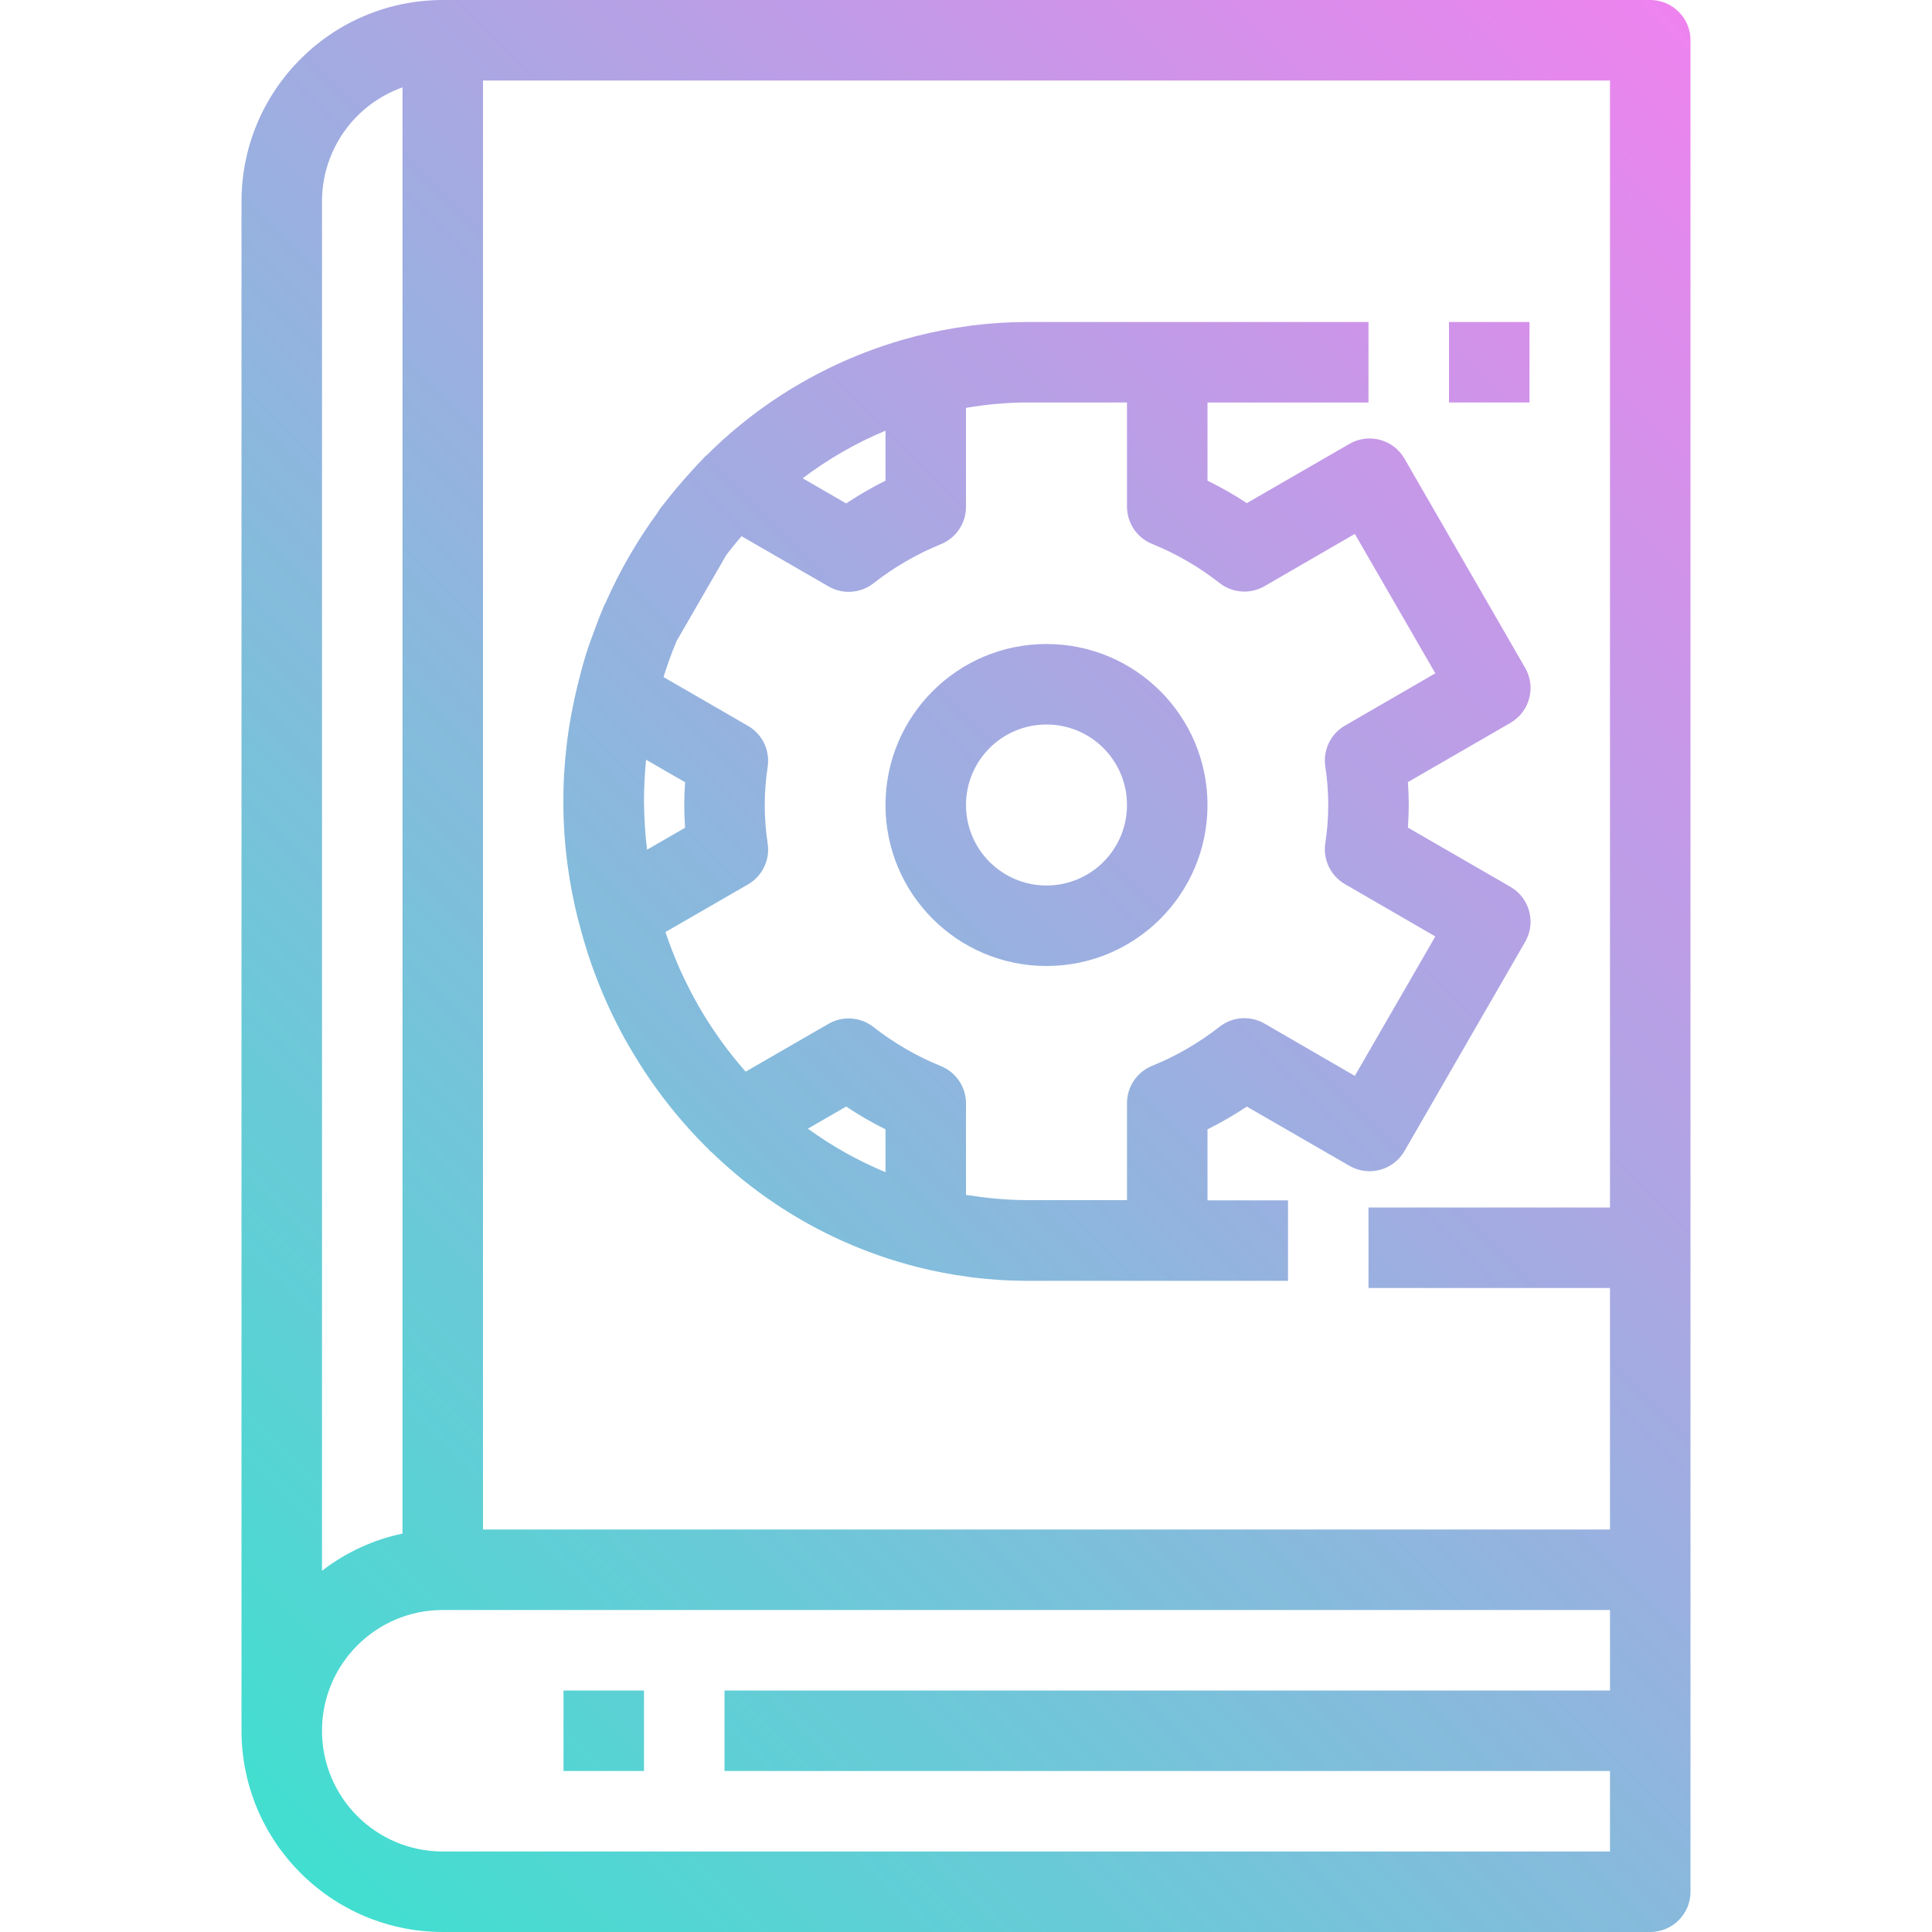
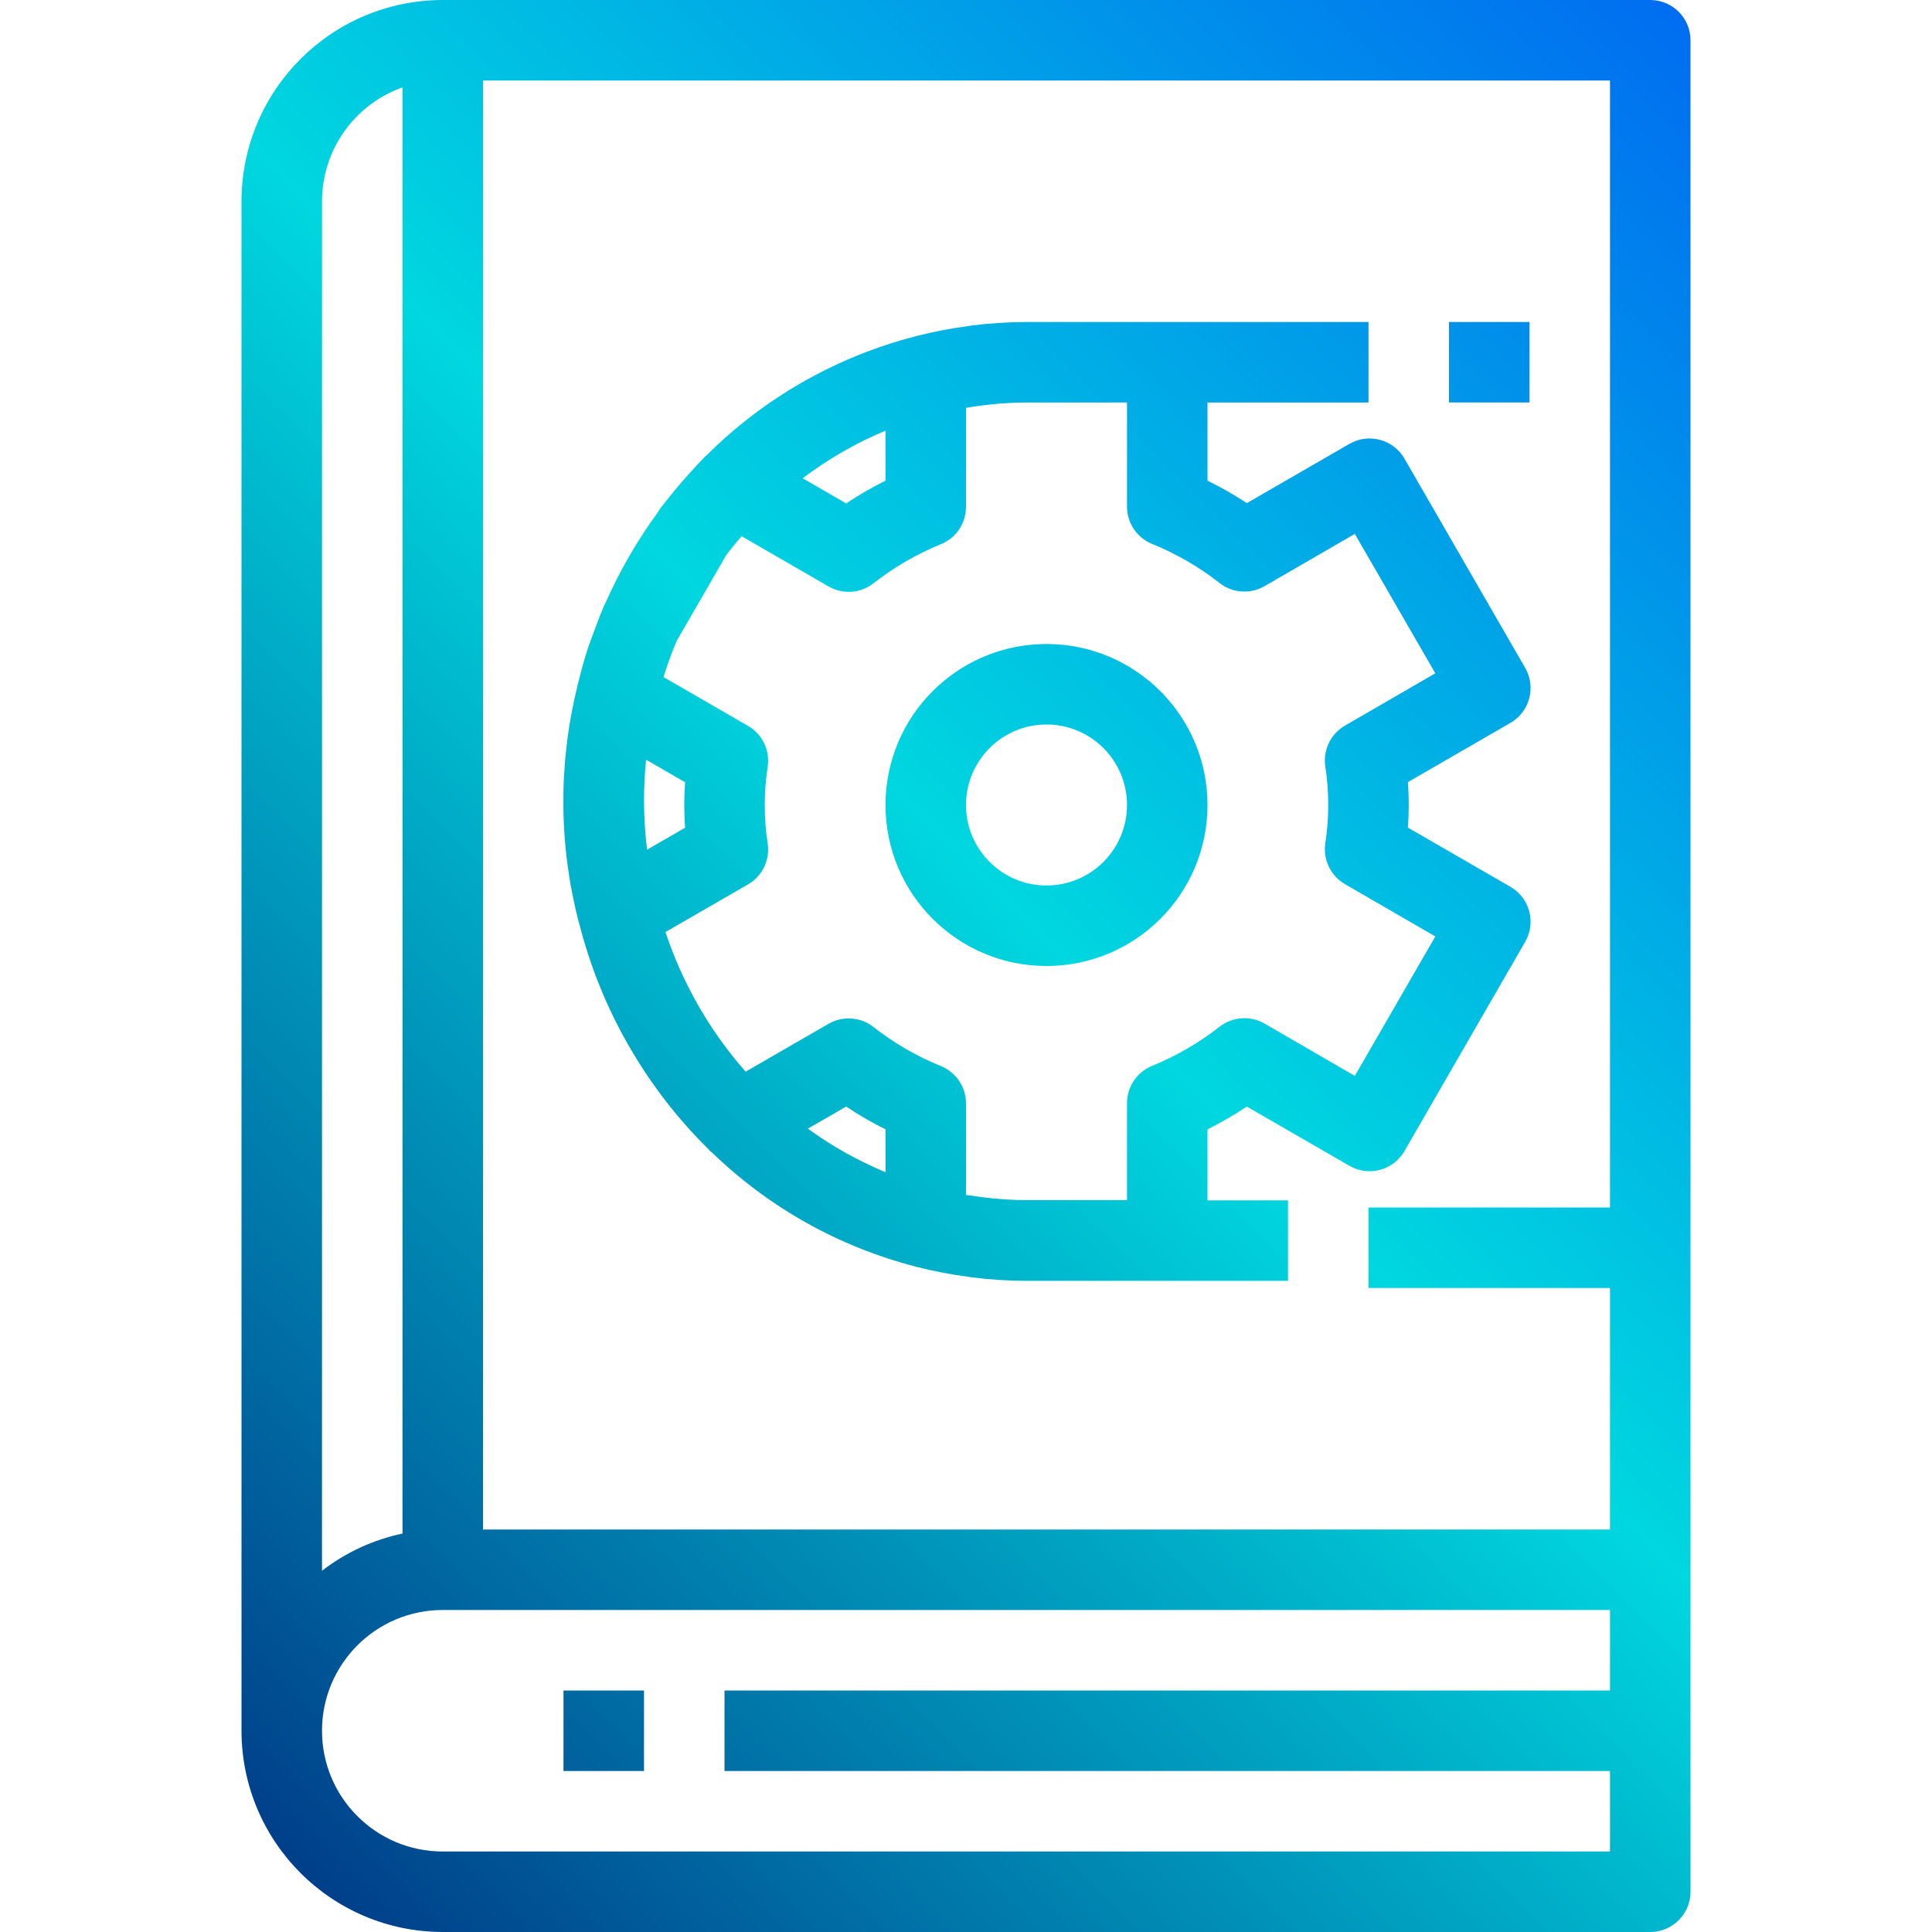
<svg xmlns="http://www.w3.org/2000/svg" height="384pt" viewBox="-48 0 384 384" width="384pt">
  <linearGradient id="a" gradientUnits="userSpaceOnUse" x1="-7.576" x2="314.352" y1="352.96" y2="31.04">
-     <stop offset="0" stop-color="#41dfd0" />
-     <stop offset="1" stop-color="#ee83ef" />
+     <stop offset="0" stop-color="#003f8a" />
+     <stop offset=".518" stop-color="#00d7df" />
+     <stop offset="1" stop-color="#006df0" />
  </linearGradient>
  <path d="m40 0c-22.082.027-39.973 17.918-40 40v304c.027 22.082 17.918 39.973 40 40h240c4.418 0 8-3.582 8-8v-368c0-4.418-3.582-8-8-8zm232 240h-48v16h48v48h-224v-288h224zm-240-222.633v287.434c-5.82 1.234-11.289 3.762-16 7.398v-272.199c.012-10.168 6.418-19.23 16-22.633zm8 350.633c-13.254 0-24-10.746-24-24s10.746-24 24-24h232v16h-176v16h176v16zm24-32h16v16h-16zm64-176c0 17.672 14.328 32 32 32s32-14.328 32-32-14.328-32-32-32-32 14.328-32 32zm32-16c8.836 0 16 7.164 16 16s-7.164 16-16 16-16-7.164-16-16 7.164-16 16-16zm-92.93 39.305v.102c0 .082.059.152.074.234 2.121 8.332 5.352 16.348 9.598 23.824.234.406.473.801.715 1.215 4.227 7.219 9.383 13.852 15.344 19.719.137.137.246.297.375.426.129.129.184.113.266.176 11.293 10.961 25.246 18.793 40.488 22.727l.117.051.273.055c3.379.855 6.809 1.508 10.266 1.961l.605.094c3.531.441 7.082.672 10.641.688h52.168v-16h-16v-14.109c2.699-1.344 5.309-2.855 7.816-4.527l20.391 11.773c1.84 1.062 4.023 1.352 6.074.805 2.055-.551 3.801-1.891 4.863-3.73l24-41.602c2.207-3.828.891-8.723-2.938-10.926l-20.375-11.77c.113-1.602.168-3.055.168-4.52s-.055-2.953-.168-4.52l20.375-11.77c3.828-2.207 5.145-7.098 2.938-10.926l-24-41.602c-1.062-1.84-2.809-3.184-4.863-3.73-2.051-.551-4.234-.262-6.074.801l-20.391 11.777c-2.508-1.652-5.121-3.141-7.816-4.465v-15.535h32v-16h-68.176c-3.555.02-7.105.25-10.633.688l-.703.113c-3.438.449-6.848 1.105-10.207 1.961-.082 0-.168 0-.25.047l-.109.047c-15.703 4.043-30.035 12.215-41.508 23.672-.078.082-.184.113-.262.191-.082.082-.312.344-.465.504-.801.801-1.598 1.688-2.359 2.539-.969 1.062-1.922 2.133-2.848 3.246-.93 1.113-1.738 2.121-2.578 3.199-.207.273-.43.527-.637.801-.188.254-.359.523-.512.801l-.066.102c-4.074 5.578-7.539 11.578-10.328 17.898-.156.273-.301.555-.422.848-.043.098-.074.199-.113.297-.871 2.047-1.602 4.16-2.398 6.277-.18.512-.371 1-.539 1.512-.797 2.402-1.43 4.801-2.023 7.203-.047.191-.109.375-.16.566v.113c-3.758 15.348-3.641 31.387.336 46.68zm21.098-18.785-7.559 4.359c-.387-3.184-.59-6.391-.609-9.598 0-2.801.145-5.602.414-8.281l7.754 4.473c-.113 1.598-.168 3.055-.168 4.52 0 1.465.055 2.961.168 4.527zm39.832 68.457c-5.465-2.262-10.645-5.168-15.426-8.648l7.609-4.391c2.508 1.672 5.117 3.184 7.816 4.527zm48-152.977v20.695c0 3.262 1.977 6.195 5 7.418 4.805 1.953 9.316 4.566 13.398 7.766 2.57 2.012 6.102 2.262 8.93.633l17.953-10.398 16 27.711-17.961 10.398c-2.809 1.625-4.355 4.785-3.922 8 .801 5.137.801 10.367 0 15.504-.434 3.215 1.113 6.375 3.922 8l17.961 10.402-16 27.711-17.953-10.398c-2.828-1.633-6.359-1.383-8.93.629-4.082 3.199-8.594 5.816-13.398 7.77-3.023 1.223-5 4.156-5 7.418v19.27h-20.176c-2.199 0-4.359-.152-6.512-.344-1.449-.137-2.914-.336-4.383-.566l-.93-.105v-18.207c0-3.262-1.977-6.195-5-7.418-4.805-1.953-9.316-4.566-13.398-7.766-2.57-2.012-6.102-2.262-8.93-.633l-16.465 9.512-.473-.543c-1.453-1.68-2.844-3.422-4.168-5.227-.246-.344-.496-.688-.734-1.039-1.312-1.855-2.543-3.766-3.688-5.734-.168-.289-.336-.57-.496-.855-1.207-2.137-2.316-4.32-3.328-6.555l-.184-.398c-1.066-2.41-2.023-4.879-2.871-7.402l16.414-9.469c2.809-1.625 4.355-4.785 3.922-8-.801-5.137-.801-10.367 0-15.504.434-3.215-1.113-6.375-3.922-8l-16.801-9.707c.758-2.438 1.613-4.793 2.57-7.07l.062-.145 9.816-16.984.184-.262c.688-.914 1.41-1.785 2.129-2.656.246-.297.512-.578.758-.875l17.289 9.984c2.828 1.633 6.359 1.383 8.93-.629 4.082-3.199 8.594-5.816 13.398-7.77 3.031-1.234 5.008-4.191 4.984-7.465v-19.633l1.039-.168c1.426-.223 2.848-.414 4.258-.551 2.16-.191 4.32-.344 6.527-.344zm-64.465 15.062c5.066-3.836 10.598-7.016 16.465-9.461v9.934c-2.699 1.344-5.309 2.855-7.816 4.527zm144.465-15.062h-16v-16h16zm0 0" fill="url(#a)" />
</svg>
